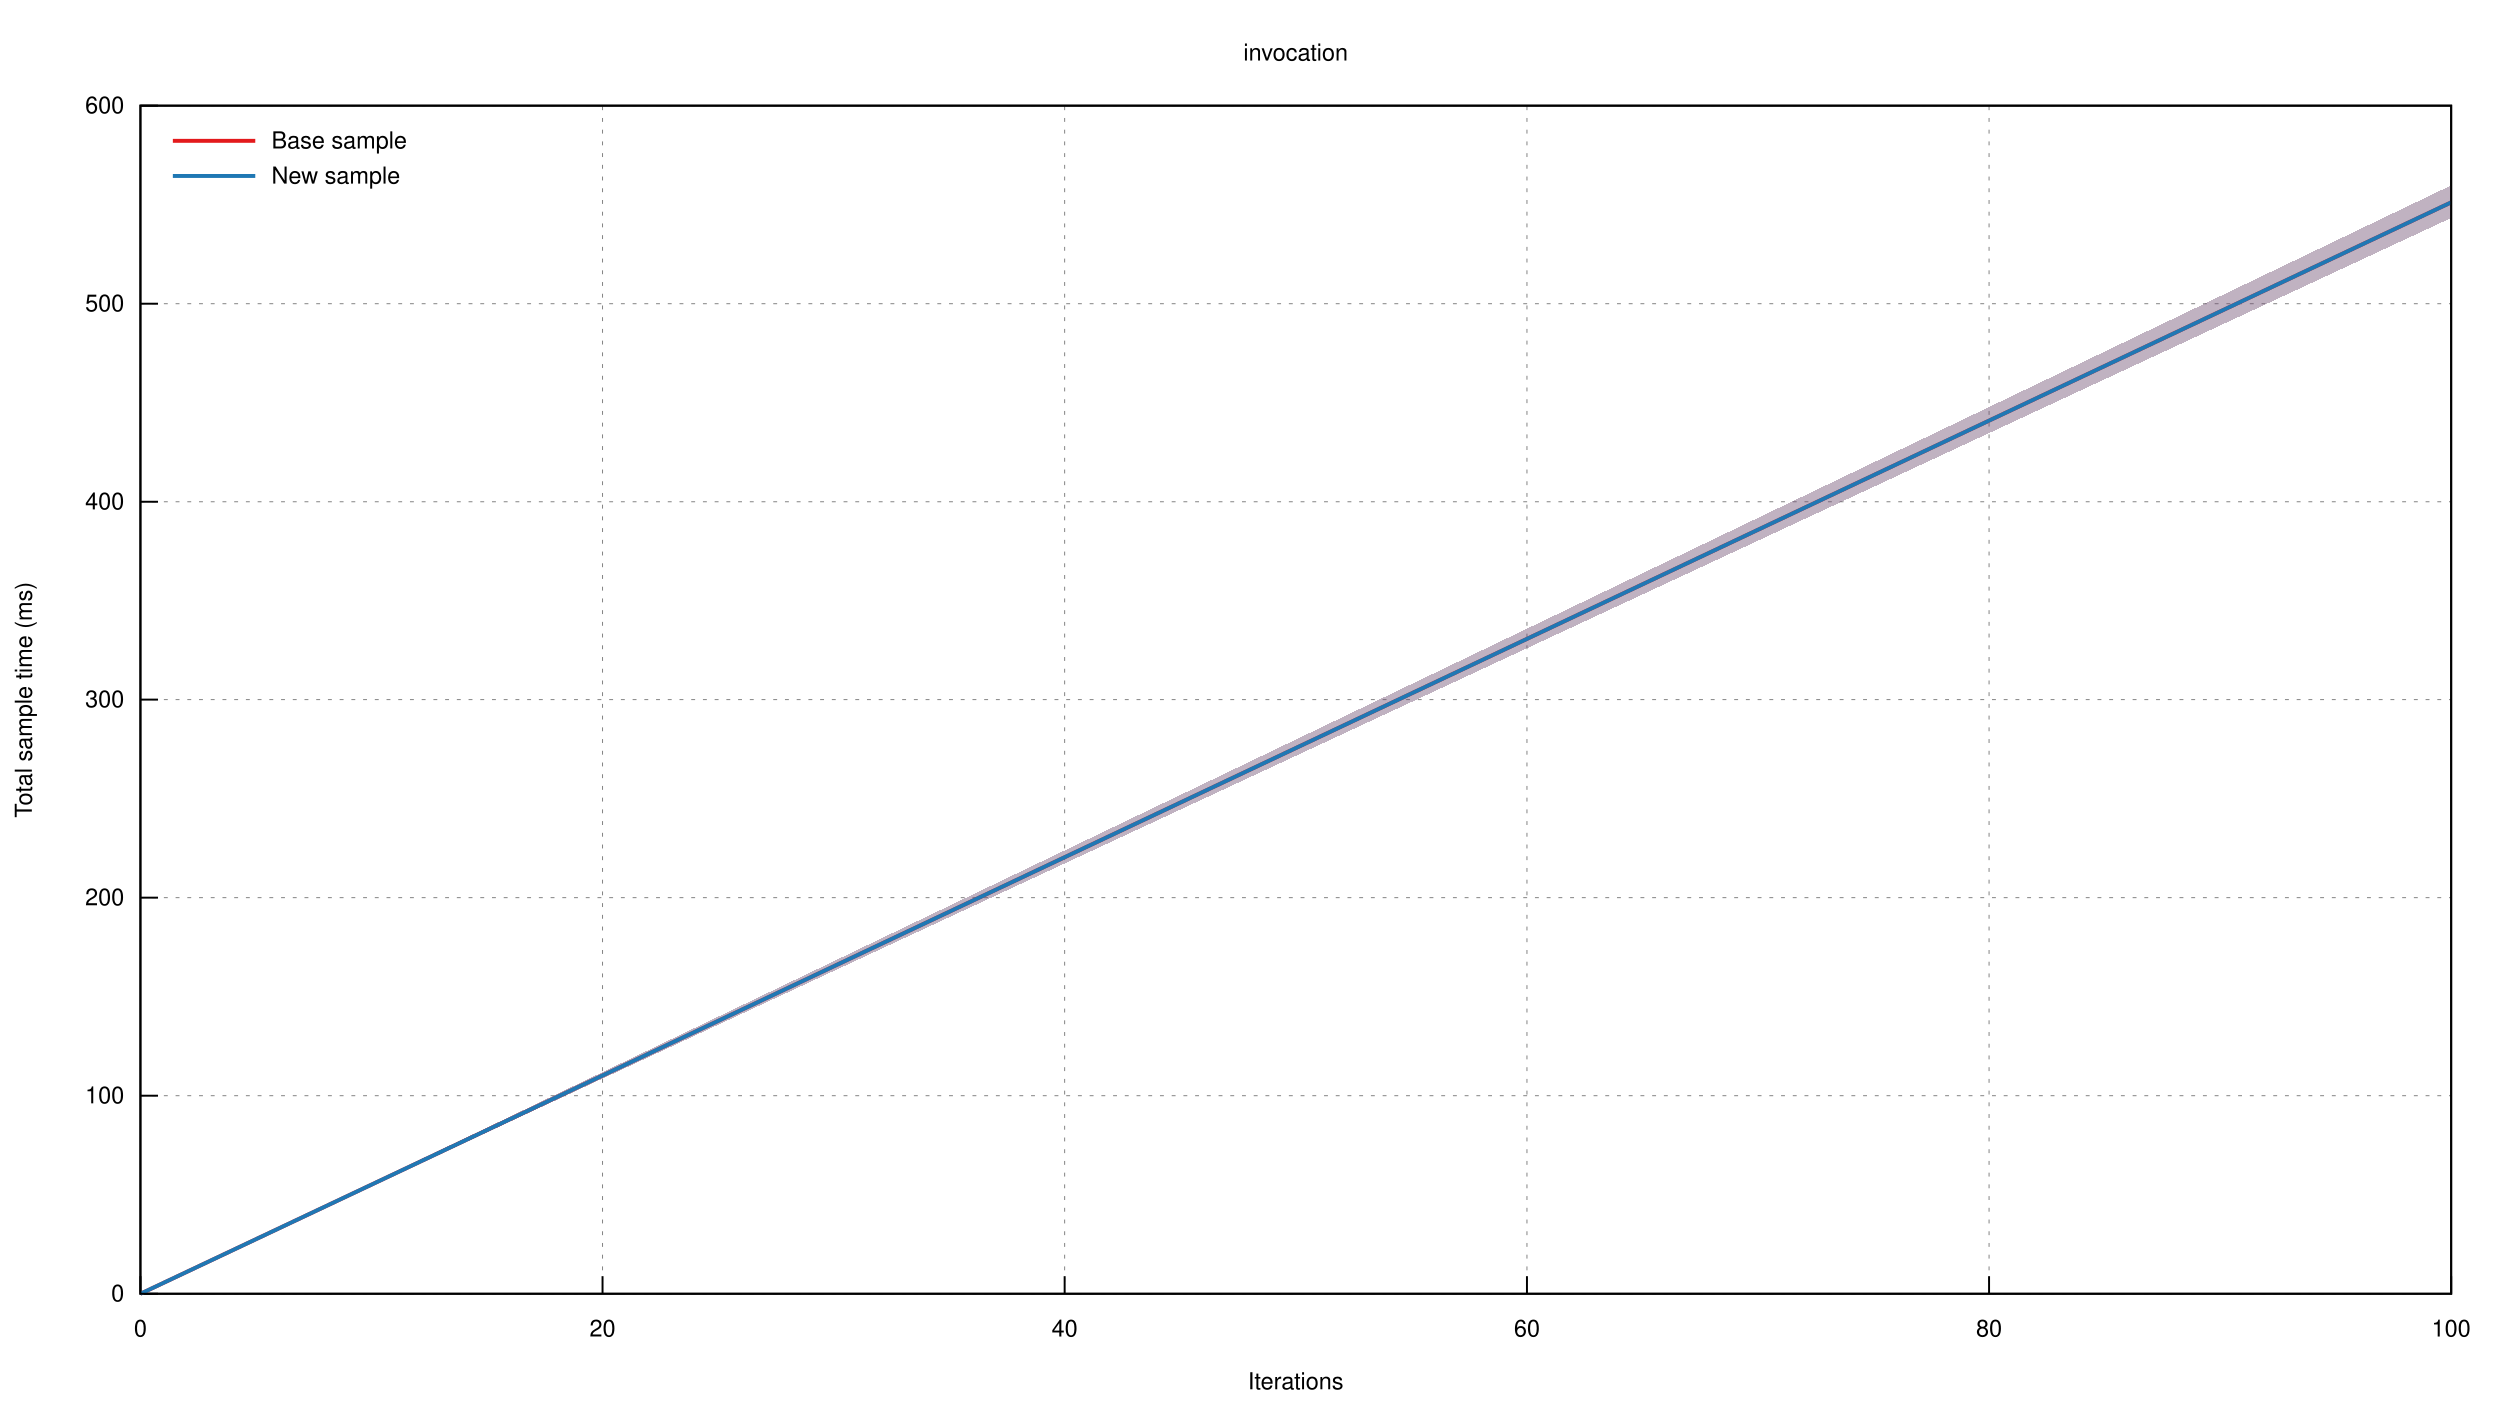
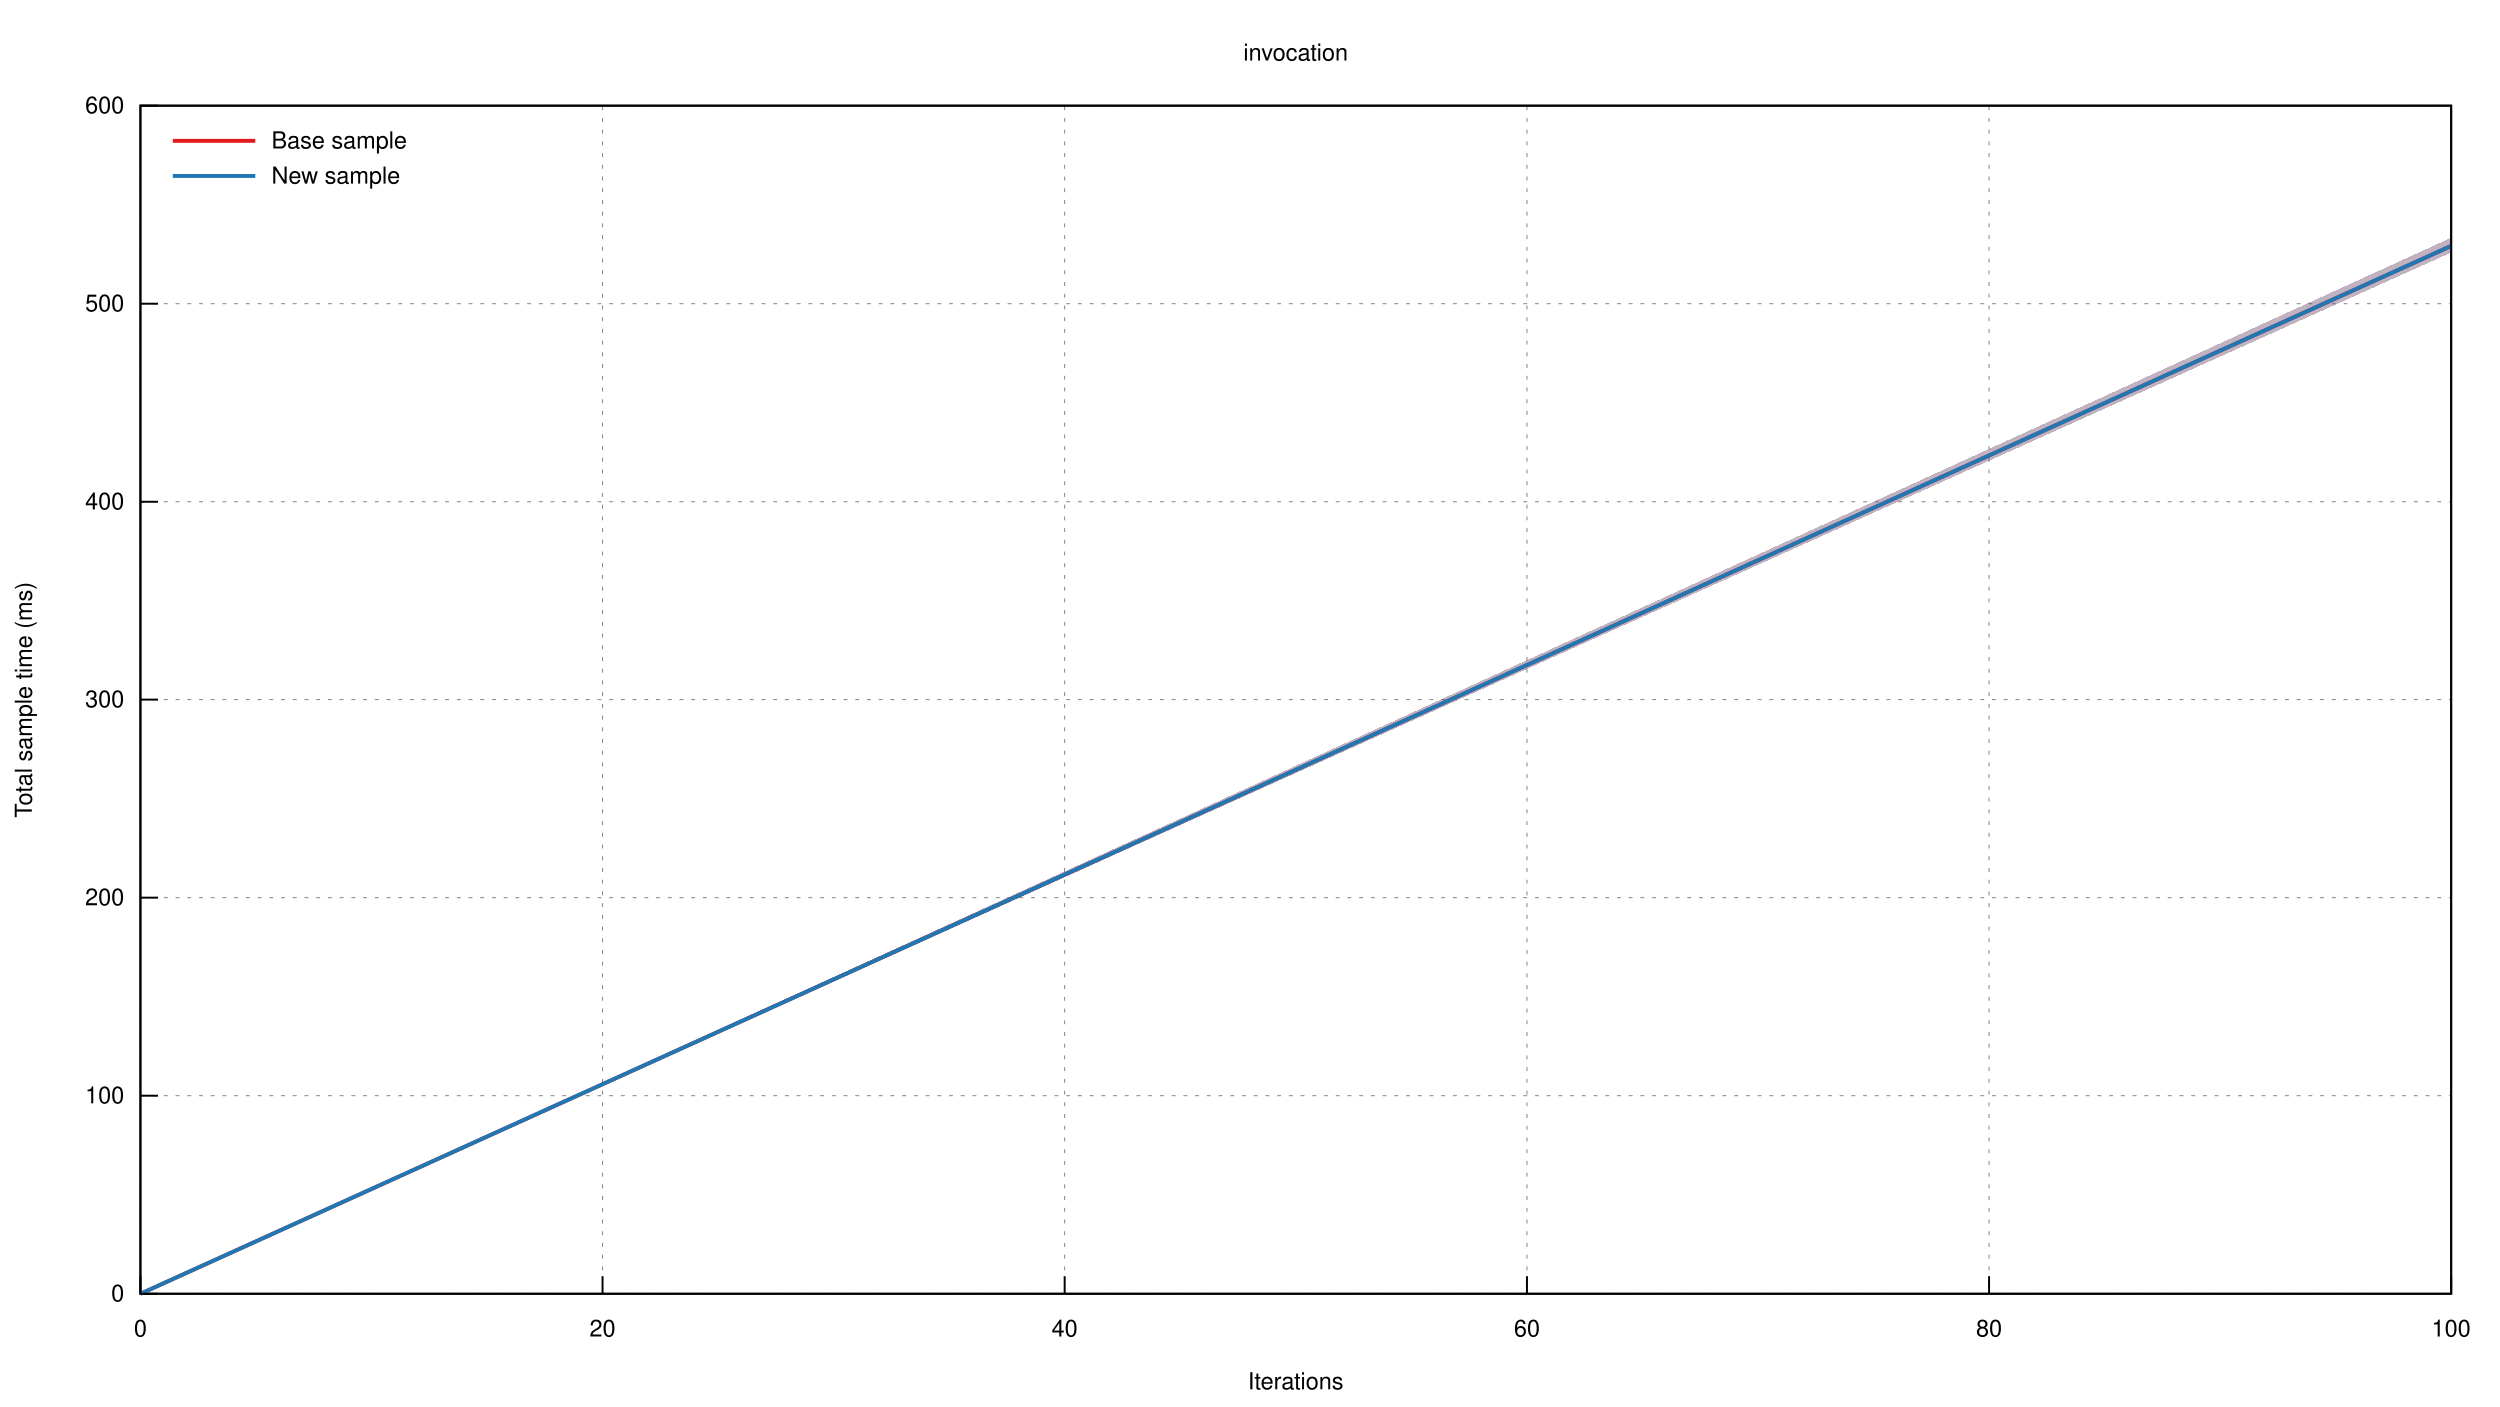
<svg xmlns="http://www.w3.org/2000/svg" xmlns:xlink="http://www.w3.org/1999/xlink" viewBox="0 0 1280 720">
  <g id="gnuplot_canvas">
    <rect x="0" y="0" width="1280" height="720" fill="none" />
    <defs>
      <circle id="gpDot" r="0.5" stroke-width="0.5" stroke="currentColor" />
      <path id="gpPt0" stroke-width="0.222" stroke="currentColor" d="M-1,0 h2 M0,-1 v2" />
      <path id="gpPt1" stroke-width="0.222" stroke="currentColor" d="M-1,-1 L1,1 M1,-1 L-1,1" />
      <path id="gpPt2" stroke-width="0.222" stroke="currentColor" d="M-1,0 L1,0 M0,-1 L0,1 M-1,-1 L1,1 M-1,1 L1,-1" />
      <rect id="gpPt3" stroke-width="0.222" stroke="currentColor" x="-1" y="-1" width="2" height="2" />
      <rect id="gpPt4" stroke-width="0.222" stroke="currentColor" fill="currentColor" x="-1" y="-1" width="2" height="2" />
      <circle id="gpPt5" stroke-width="0.222" stroke="currentColor" cx="0" cy="0" r="1" />
      <use xlink:href="#gpPt5" id="gpPt6" fill="currentColor" stroke="none" />
      <path id="gpPt7" stroke-width="0.222" stroke="currentColor" d="M0,-1.33 L-1.33,0.67 L1.33,0.67 z" />
      <use xlink:href="#gpPt7" id="gpPt8" fill="currentColor" stroke="none" />
      <use xlink:href="#gpPt7" id="gpPt9" stroke="currentColor" transform="rotate(180)" />
      <use xlink:href="#gpPt9" id="gpPt10" fill="currentColor" stroke="none" />
      <use xlink:href="#gpPt3" id="gpPt11" stroke="currentColor" transform="rotate(45)" />
      <use xlink:href="#gpPt11" id="gpPt12" fill="currentColor" stroke="none" />
      <path id="gpPt13" stroke-width="0.222" stroke="currentColor" d="M0,1.330 L1.265,0.411 L0.782,-1.067 L-0.782,-1.076 L-1.265,0.411 z" />
      <use xlink:href="#gpPt13" id="gpPt14" fill="currentColor" stroke="none" />
      <filter id="textbox" filterUnits="objectBoundingBox" x="0" y="0" height="1" width="1">
        <feFlood flood-color="white" flood-opacity="1" result="bgnd" />
        <feComposite in="SourceGraphic" in2="bgnd" operator="atop" />
      </filter>
      <filter id="greybox" filterUnits="objectBoundingBox" x="0" y="0" height="1" width="1">
        <feFlood flood-color="lightgrey" flood-opacity="1" result="grey" />
        <feComposite in="SourceGraphic" in2="grey" operator="atop" />
      </filter>
    </defs>
    <g fill="none" color="white" stroke="currentColor" stroke-width="1.00" stroke-linecap="butt" stroke-linejoin="miter">
</g>
    <g fill="none" color="black" stroke="currentColor" stroke-width="1.00" stroke-linecap="butt" stroke-linejoin="miter">
</g>
    <g fill="none" color="black" stroke="black" stroke-width="0.50" stroke-linecap="butt" stroke-linejoin="miter">
</g>
    <g fill="none" color="gray" stroke="currentColor" stroke-width="0.50" stroke-linecap="butt" stroke-linejoin="miter">
      <path stroke="gray" stroke-dasharray="2,4" class="gridline" d="M71.9,662.4 L1255.0,662.4  " />
    </g>
    <g fill="none" color="gray" stroke="gray" stroke-width="1.00" stroke-linecap="butt" stroke-linejoin="miter">
</g>
    <g fill="none" color="black" stroke="currentColor" stroke-width="1.00" stroke-linecap="butt" stroke-linejoin="miter">
      <path stroke="black" d="M71.9,662.4 L80.9,662.4  " />
      <g transform="translate(63.6,666.3)" stroke="none" fill="black" font-family="Helvetica" font-size="12.00" text-anchor="end">
        <text>
          <tspan font-family="Helvetica"> 0</tspan>
        </text>
      </g>
    </g>
    <g fill="none" color="black" stroke="currentColor" stroke-width="1.00" stroke-linecap="butt" stroke-linejoin="miter">
</g>
    <g fill="none" color="black" stroke="black" stroke-width="0.50" stroke-linecap="butt" stroke-linejoin="miter">
</g>
    <g fill="none" color="gray" stroke="currentColor" stroke-width="0.50" stroke-linecap="butt" stroke-linejoin="miter">
      <path stroke="gray" stroke-dasharray="2,4" class="gridline" d="M71.9,561.0 L1255.0,561.0  " />
    </g>
    <g fill="none" color="gray" stroke="gray" stroke-width="1.00" stroke-linecap="butt" stroke-linejoin="miter">
</g>
    <g fill="none" color="black" stroke="currentColor" stroke-width="1.00" stroke-linecap="butt" stroke-linejoin="miter">
      <path stroke="black" d="M71.9,561.0 L80.9,561.0  " />
      <g transform="translate(63.6,564.9)" stroke="none" fill="black" font-family="Helvetica" font-size="12.00" text-anchor="end">
        <text>
          <tspan font-family="Helvetica"> 100</tspan>
        </text>
      </g>
    </g>
    <g fill="none" color="black" stroke="currentColor" stroke-width="1.00" stroke-linecap="butt" stroke-linejoin="miter">
</g>
    <g fill="none" color="black" stroke="black" stroke-width="0.50" stroke-linecap="butt" stroke-linejoin="miter">
</g>
    <g fill="none" color="gray" stroke="currentColor" stroke-width="0.50" stroke-linecap="butt" stroke-linejoin="miter">
      <path stroke="gray" stroke-dasharray="2,4" class="gridline" d="M71.9,459.6 L1255.0,459.6  " />
    </g>
    <g fill="none" color="gray" stroke="gray" stroke-width="1.00" stroke-linecap="butt" stroke-linejoin="miter">
</g>
    <g fill="none" color="black" stroke="currentColor" stroke-width="1.00" stroke-linecap="butt" stroke-linejoin="miter">
      <path stroke="black" d="M71.9,459.6 L80.9,459.6  " />
      <g transform="translate(63.6,463.5)" stroke="none" fill="black" font-family="Helvetica" font-size="12.00" text-anchor="end">
        <text>
          <tspan font-family="Helvetica"> 200</tspan>
        </text>
      </g>
    </g>
    <g fill="none" color="black" stroke="currentColor" stroke-width="1.00" stroke-linecap="butt" stroke-linejoin="miter">
</g>
    <g fill="none" color="black" stroke="black" stroke-width="0.50" stroke-linecap="butt" stroke-linejoin="miter">
</g>
    <g fill="none" color="gray" stroke="currentColor" stroke-width="0.50" stroke-linecap="butt" stroke-linejoin="miter">
      <path stroke="gray" stroke-dasharray="2,4" class="gridline" d="M71.9,358.2 L1255.0,358.2  " />
    </g>
    <g fill="none" color="gray" stroke="gray" stroke-width="1.00" stroke-linecap="butt" stroke-linejoin="miter">
</g>
    <g fill="none" color="black" stroke="currentColor" stroke-width="1.00" stroke-linecap="butt" stroke-linejoin="miter">
      <path stroke="black" d="M71.9,358.2 L80.9,358.2  " />
      <g transform="translate(63.6,362.1)" stroke="none" fill="black" font-family="Helvetica" font-size="12.00" text-anchor="end">
        <text>
          <tspan font-family="Helvetica"> 300</tspan>
        </text>
      </g>
    </g>
    <g fill="none" color="black" stroke="currentColor" stroke-width="1.00" stroke-linecap="butt" stroke-linejoin="miter">
</g>
    <g fill="none" color="black" stroke="black" stroke-width="0.50" stroke-linecap="butt" stroke-linejoin="miter">
</g>
    <g fill="none" color="gray" stroke="currentColor" stroke-width="0.50" stroke-linecap="butt" stroke-linejoin="miter">
      <path stroke="gray" stroke-dasharray="2,4" class="gridline" d="M71.9,256.9 L1255.0,256.9  " />
    </g>
    <g fill="none" color="gray" stroke="gray" stroke-width="1.00" stroke-linecap="butt" stroke-linejoin="miter">
</g>
    <g fill="none" color="black" stroke="currentColor" stroke-width="1.00" stroke-linecap="butt" stroke-linejoin="miter">
      <path stroke="black" d="M71.9,256.9 L80.9,256.9  " />
      <g transform="translate(63.6,260.8)" stroke="none" fill="black" font-family="Helvetica" font-size="12.00" text-anchor="end">
        <text>
          <tspan font-family="Helvetica"> 400</tspan>
        </text>
      </g>
    </g>
    <g fill="none" color="black" stroke="currentColor" stroke-width="1.00" stroke-linecap="butt" stroke-linejoin="miter">
</g>
    <g fill="none" color="black" stroke="black" stroke-width="0.50" stroke-linecap="butt" stroke-linejoin="miter">
</g>
    <g fill="none" color="gray" stroke="currentColor" stroke-width="0.50" stroke-linecap="butt" stroke-linejoin="miter">
      <path stroke="gray" stroke-dasharray="2,4" class="gridline" d="M71.9,155.5 L1255.0,155.5  " />
    </g>
    <g fill="none" color="gray" stroke="gray" stroke-width="1.00" stroke-linecap="butt" stroke-linejoin="miter">
</g>
    <g fill="none" color="black" stroke="currentColor" stroke-width="1.00" stroke-linecap="butt" stroke-linejoin="miter">
      <path stroke="black" d="M71.9,155.5 L80.9,155.5  " />
      <g transform="translate(63.6,159.4)" stroke="none" fill="black" font-family="Helvetica" font-size="12.00" text-anchor="end">
        <text>
          <tspan font-family="Helvetica"> 500</tspan>
        </text>
      </g>
    </g>
    <g fill="none" color="black" stroke="currentColor" stroke-width="1.00" stroke-linecap="butt" stroke-linejoin="miter">
</g>
    <g fill="none" color="black" stroke="black" stroke-width="0.50" stroke-linecap="butt" stroke-linejoin="miter">
</g>
    <g fill="none" color="gray" stroke="currentColor" stroke-width="0.50" stroke-linecap="butt" stroke-linejoin="miter">
      <path stroke="gray" stroke-dasharray="2,4" class="gridline" d="M71.9,54.1 L1255.0,54.1  " />
    </g>
    <g fill="none" color="gray" stroke="gray" stroke-width="1.00" stroke-linecap="butt" stroke-linejoin="miter">
</g>
    <g fill="none" color="black" stroke="currentColor" stroke-width="1.00" stroke-linecap="butt" stroke-linejoin="miter">
      <path stroke="black" d="M71.9,54.1 L80.9,54.1  " />
      <g transform="translate(63.6,58.0)" stroke="none" fill="black" font-family="Helvetica" font-size="12.00" text-anchor="end">
        <text>
          <tspan font-family="Helvetica"> 600</tspan>
        </text>
      </g>
    </g>
    <g fill="none" color="black" stroke="currentColor" stroke-width="1.00" stroke-linecap="butt" stroke-linejoin="miter">
</g>
    <g fill="none" color="black" stroke="black" stroke-width="0.50" stroke-linecap="butt" stroke-linejoin="miter">
</g>
    <g fill="none" color="gray" stroke="currentColor" stroke-width="0.50" stroke-linecap="butt" stroke-linejoin="miter">
      <path stroke="gray" stroke-dasharray="2,4" class="gridline" d="M71.9,662.4 L71.9,54.1  " />
    </g>
    <g fill="none" color="gray" stroke="gray" stroke-width="1.00" stroke-linecap="butt" stroke-linejoin="miter">
</g>
    <g fill="none" color="black" stroke="currentColor" stroke-width="1.00" stroke-linecap="butt" stroke-linejoin="miter">
      <path stroke="black" d="M71.9,662.4 L71.9,653.4  " />
      <g transform="translate(71.9,684.3)" stroke="none" fill="black" font-family="Helvetica" font-size="12.00" text-anchor="middle">
        <text>
          <tspan font-family="Helvetica"> 0</tspan>
        </text>
      </g>
    </g>
    <g fill="none" color="black" stroke="currentColor" stroke-width="1.00" stroke-linecap="butt" stroke-linejoin="miter">
</g>
    <g fill="none" color="black" stroke="black" stroke-width="0.50" stroke-linecap="butt" stroke-linejoin="miter">
</g>
    <g fill="none" color="gray" stroke="currentColor" stroke-width="0.50" stroke-linecap="butt" stroke-linejoin="miter">
      <path stroke="gray" stroke-dasharray="2,4" class="gridline" d="M308.5,662.4 L308.5,54.1  " />
    </g>
    <g fill="none" color="gray" stroke="gray" stroke-width="1.00" stroke-linecap="butt" stroke-linejoin="miter">
</g>
    <g fill="none" color="black" stroke="currentColor" stroke-width="1.00" stroke-linecap="butt" stroke-linejoin="miter">
      <path stroke="black" d="M308.5,662.4 L308.5,653.4  " />
      <g transform="translate(308.5,684.3)" stroke="none" fill="black" font-family="Helvetica" font-size="12.00" text-anchor="middle">
        <text>
          <tspan font-family="Helvetica"> 20</tspan>
        </text>
      </g>
    </g>
    <g fill="none" color="black" stroke="currentColor" stroke-width="1.00" stroke-linecap="butt" stroke-linejoin="miter">
</g>
    <g fill="none" color="black" stroke="black" stroke-width="0.50" stroke-linecap="butt" stroke-linejoin="miter">
</g>
    <g fill="none" color="gray" stroke="currentColor" stroke-width="0.50" stroke-linecap="butt" stroke-linejoin="miter">
      <path stroke="gray" stroke-dasharray="2,4" class="gridline" d="M545.1,662.4 L545.1,54.1  " />
    </g>
    <g fill="none" color="gray" stroke="gray" stroke-width="1.00" stroke-linecap="butt" stroke-linejoin="miter">
</g>
    <g fill="none" color="black" stroke="currentColor" stroke-width="1.00" stroke-linecap="butt" stroke-linejoin="miter">
      <path stroke="black" d="M545.1,662.4 L545.1,653.4  " />
      <g transform="translate(545.1,684.3)" stroke="none" fill="black" font-family="Helvetica" font-size="12.00" text-anchor="middle">
        <text>
          <tspan font-family="Helvetica"> 40</tspan>
        </text>
      </g>
    </g>
    <g fill="none" color="black" stroke="currentColor" stroke-width="1.00" stroke-linecap="butt" stroke-linejoin="miter">
</g>
    <g fill="none" color="black" stroke="black" stroke-width="0.50" stroke-linecap="butt" stroke-linejoin="miter">
</g>
    <g fill="none" color="gray" stroke="currentColor" stroke-width="0.50" stroke-linecap="butt" stroke-linejoin="miter">
      <path stroke="gray" stroke-dasharray="2,4" class="gridline" d="M781.8,662.4 L781.8,54.1  " />
    </g>
    <g fill="none" color="gray" stroke="gray" stroke-width="1.00" stroke-linecap="butt" stroke-linejoin="miter">
</g>
    <g fill="none" color="black" stroke="currentColor" stroke-width="1.00" stroke-linecap="butt" stroke-linejoin="miter">
      <path stroke="black" d="M781.8,662.4 L781.8,653.4  " />
      <g transform="translate(781.8,684.3)" stroke="none" fill="black" font-family="Helvetica" font-size="12.00" text-anchor="middle">
        <text>
          <tspan font-family="Helvetica"> 60</tspan>
        </text>
      </g>
    </g>
    <g fill="none" color="black" stroke="currentColor" stroke-width="1.00" stroke-linecap="butt" stroke-linejoin="miter">
</g>
    <g fill="none" color="black" stroke="black" stroke-width="0.50" stroke-linecap="butt" stroke-linejoin="miter">
</g>
    <g fill="none" color="gray" stroke="currentColor" stroke-width="0.50" stroke-linecap="butt" stroke-linejoin="miter">
      <path stroke="gray" stroke-dasharray="2,4" class="gridline" d="M1018.4,662.4 L1018.4,54.1  " />
    </g>
    <g fill="none" color="gray" stroke="gray" stroke-width="1.00" stroke-linecap="butt" stroke-linejoin="miter">
</g>
    <g fill="none" color="black" stroke="currentColor" stroke-width="1.00" stroke-linecap="butt" stroke-linejoin="miter">
      <path stroke="black" d="M1018.4,662.4 L1018.4,653.4  " />
      <g transform="translate(1018.4,684.3)" stroke="none" fill="black" font-family="Helvetica" font-size="12.00" text-anchor="middle">
        <text>
          <tspan font-family="Helvetica"> 80</tspan>
        </text>
      </g>
    </g>
    <g fill="none" color="black" stroke="currentColor" stroke-width="1.00" stroke-linecap="butt" stroke-linejoin="miter">
</g>
    <g fill="none" color="black" stroke="black" stroke-width="0.50" stroke-linecap="butt" stroke-linejoin="miter">
</g>
    <g fill="none" color="gray" stroke="currentColor" stroke-width="0.50" stroke-linecap="butt" stroke-linejoin="miter">
      <path stroke="gray" stroke-dasharray="2,4" class="gridline" d="M1255.0,662.4 L1255.0,54.1  " />
    </g>
    <g fill="none" color="gray" stroke="gray" stroke-width="1.00" stroke-linecap="butt" stroke-linejoin="miter">
</g>
    <g fill="none" color="black" stroke="currentColor" stroke-width="1.00" stroke-linecap="butt" stroke-linejoin="miter">
      <path stroke="black" d="M1255.0,662.4 L1255.0,653.4  " />
      <g transform="translate(1255.0,684.3)" stroke="none" fill="black" font-family="Helvetica" font-size="12.00" text-anchor="middle">
        <text>
          <tspan font-family="Helvetica"> 100</tspan>
        </text>
      </g>
    </g>
    <g fill="none" color="black" stroke="currentColor" stroke-width="1.00" stroke-linecap="butt" stroke-linejoin="miter">
</g>
    <g fill="none" color="black" stroke="currentColor" stroke-width="1.00" stroke-linecap="butt" stroke-linejoin="miter">
      <path stroke="black" d="M71.9,54.1 L71.9,662.4 L1255.0,662.4 L1255.0,54.1 L71.9,54.1 Z  " />
    </g>
    <g fill="none" color="black" stroke="currentColor" stroke-width="1.00" stroke-linecap="butt" stroke-linejoin="miter">
      <g transform="translate(16.3,358.3) rotate(270)" stroke="none" fill="black" font-family="Helvetica" font-size="12.00" text-anchor="middle">
        <text>
          <tspan font-family="Helvetica">Total sample time (ms)</tspan>
        </text>
      </g>
    </g>
    <g fill="none" color="black" stroke="currentColor" stroke-width="1.00" stroke-linecap="butt" stroke-linejoin="miter">
      <g transform="translate(663.4,711.3)" stroke="none" fill="black" font-family="Helvetica" font-size="12.00" text-anchor="middle">
        <text>
          <tspan font-family="Helvetica">Iterations</tspan>
        </text>
      </g>
    </g>
    <g fill="none" color="black" stroke="currentColor" stroke-width="1.00" stroke-linecap="butt" stroke-linejoin="miter">
      <g transform="translate(663.4,31.0)" stroke="none" fill="black" font-family="Helvetica" font-size="12.00" text-anchor="middle">
        <text>
          <tspan font-family="Helvetica">invocation</tspan>
        </text>
      </g>
    </g>
    <g id="gnuplot_plot_1">
      <g fill="none" color="black" stroke="currentColor" stroke-width="1.00" stroke-linecap="butt" stroke-linejoin="miter">
        <g stroke="none" shape-rendering="crispEdges">
          <polygon fill="rgb(227,  26,  28)" fill-opacity="0.25" points="71.9,662.4 71.9,662.4 71.9,662.4 " />
-           <polygon fill="rgb(227,  26,  28)" fill-opacity="0.25" points="71.9,662.4 1255.0,111.6 1255.0,94.9 " />
+           <polygon fill="rgb(227,  26,  28)" fill-opacity="0.25" points="71.9,662.4 1255.0,129.3 1255.0,121.7 " />
        </g>
      </g>
    </g>
    <g id="gnuplot_plot_2">
      <g fill="none" color="black" stroke="currentColor" stroke-width="1.00" stroke-linecap="butt" stroke-linejoin="miter">
        <g stroke="none" shape-rendering="crispEdges">
          <polygon fill="rgb( 31, 120, 180)" fill-opacity="0.25" points="71.9,662.4 71.9,662.4 71.9,662.4 " />
-           <polygon fill="rgb( 31, 120, 180)" fill-opacity="0.25" points="71.9,662.4 1255.0,111.6 1255.0,94.9 " />
+           <polygon fill="rgb( 31, 120, 180)" fill-opacity="0.25" points="71.9,662.4 1255.0,129.3 1255.0,121.7 " />
        </g>
      </g>
    </g>
    <g id="gnuplot_plot_3">
      <g fill="none" color="white" stroke="rgb( 31, 120, 180)" stroke-width="2.00" stroke-linecap="butt" stroke-linejoin="miter">
</g>
      <g fill="none" color="black" stroke="currentColor" stroke-width="2.00" stroke-linecap="butt" stroke-linejoin="miter">
        <g transform="translate(139.0,76.0)" stroke="none" fill="black" font-family="Helvetica" font-size="12.00" text-anchor="start">
          <text>
            <tspan font-family="Helvetica">Base sample</tspan>
          </text>
        </g>
      </g>
      <g fill="none" color="black" stroke="currentColor" stroke-width="2.00" stroke-linecap="butt" stroke-linejoin="miter">
-         <path stroke="rgb(227,  26,  28)" d="M88.5,72.1 L130.7,72.1 M71.9,662.4 L1255.0,103.6  " />
+         <path stroke="rgb(227,  26,  28)" d="M88.5,72.1 L130.7,72.1 M71.9,662.4 L1255.0,125.9  " />
      </g>
    </g>
    <g id="gnuplot_plot_4">
      <g fill="none" color="black" stroke="currentColor" stroke-width="2.00" stroke-linecap="butt" stroke-linejoin="miter">
        <g transform="translate(139.0,94.0)" stroke="none" fill="black" font-family="Helvetica" font-size="12.00" text-anchor="start">
          <text>
            <tspan font-family="Helvetica">New sample</tspan>
          </text>
        </g>
      </g>
      <g fill="none" color="black" stroke="currentColor" stroke-width="2.00" stroke-linecap="butt" stroke-linejoin="miter">
-         <path stroke="rgb( 31, 120, 180)" d="M88.5,90.1 L130.7,90.1 M71.9,662.4 L1255.0,103.6  " />
+         <path stroke="rgb( 31, 120, 180)" d="M88.5,90.1 L130.7,90.1 M71.9,662.4 L1255.0,125.9  " />
      </g>
    </g>
    <g fill="none" color="black" stroke="currentColor" stroke-width="2.00" stroke-linecap="butt" stroke-linejoin="miter">
</g>
    <g fill="none" color="black" stroke="black" stroke-width="1.00" stroke-linecap="butt" stroke-linejoin="miter">
</g>
    <g fill="none" color="black" stroke="currentColor" stroke-width="1.00" stroke-linecap="butt" stroke-linejoin="miter">
      <path stroke="black" d="M71.9,54.1 L71.9,662.4 L1255.0,662.4 L1255.0,54.1 L71.9,54.1 Z  " />
    </g>
    <g fill="none" color="black" stroke="currentColor" stroke-width="1.00" stroke-linecap="butt" stroke-linejoin="miter">
</g>
  </g>
</svg>
